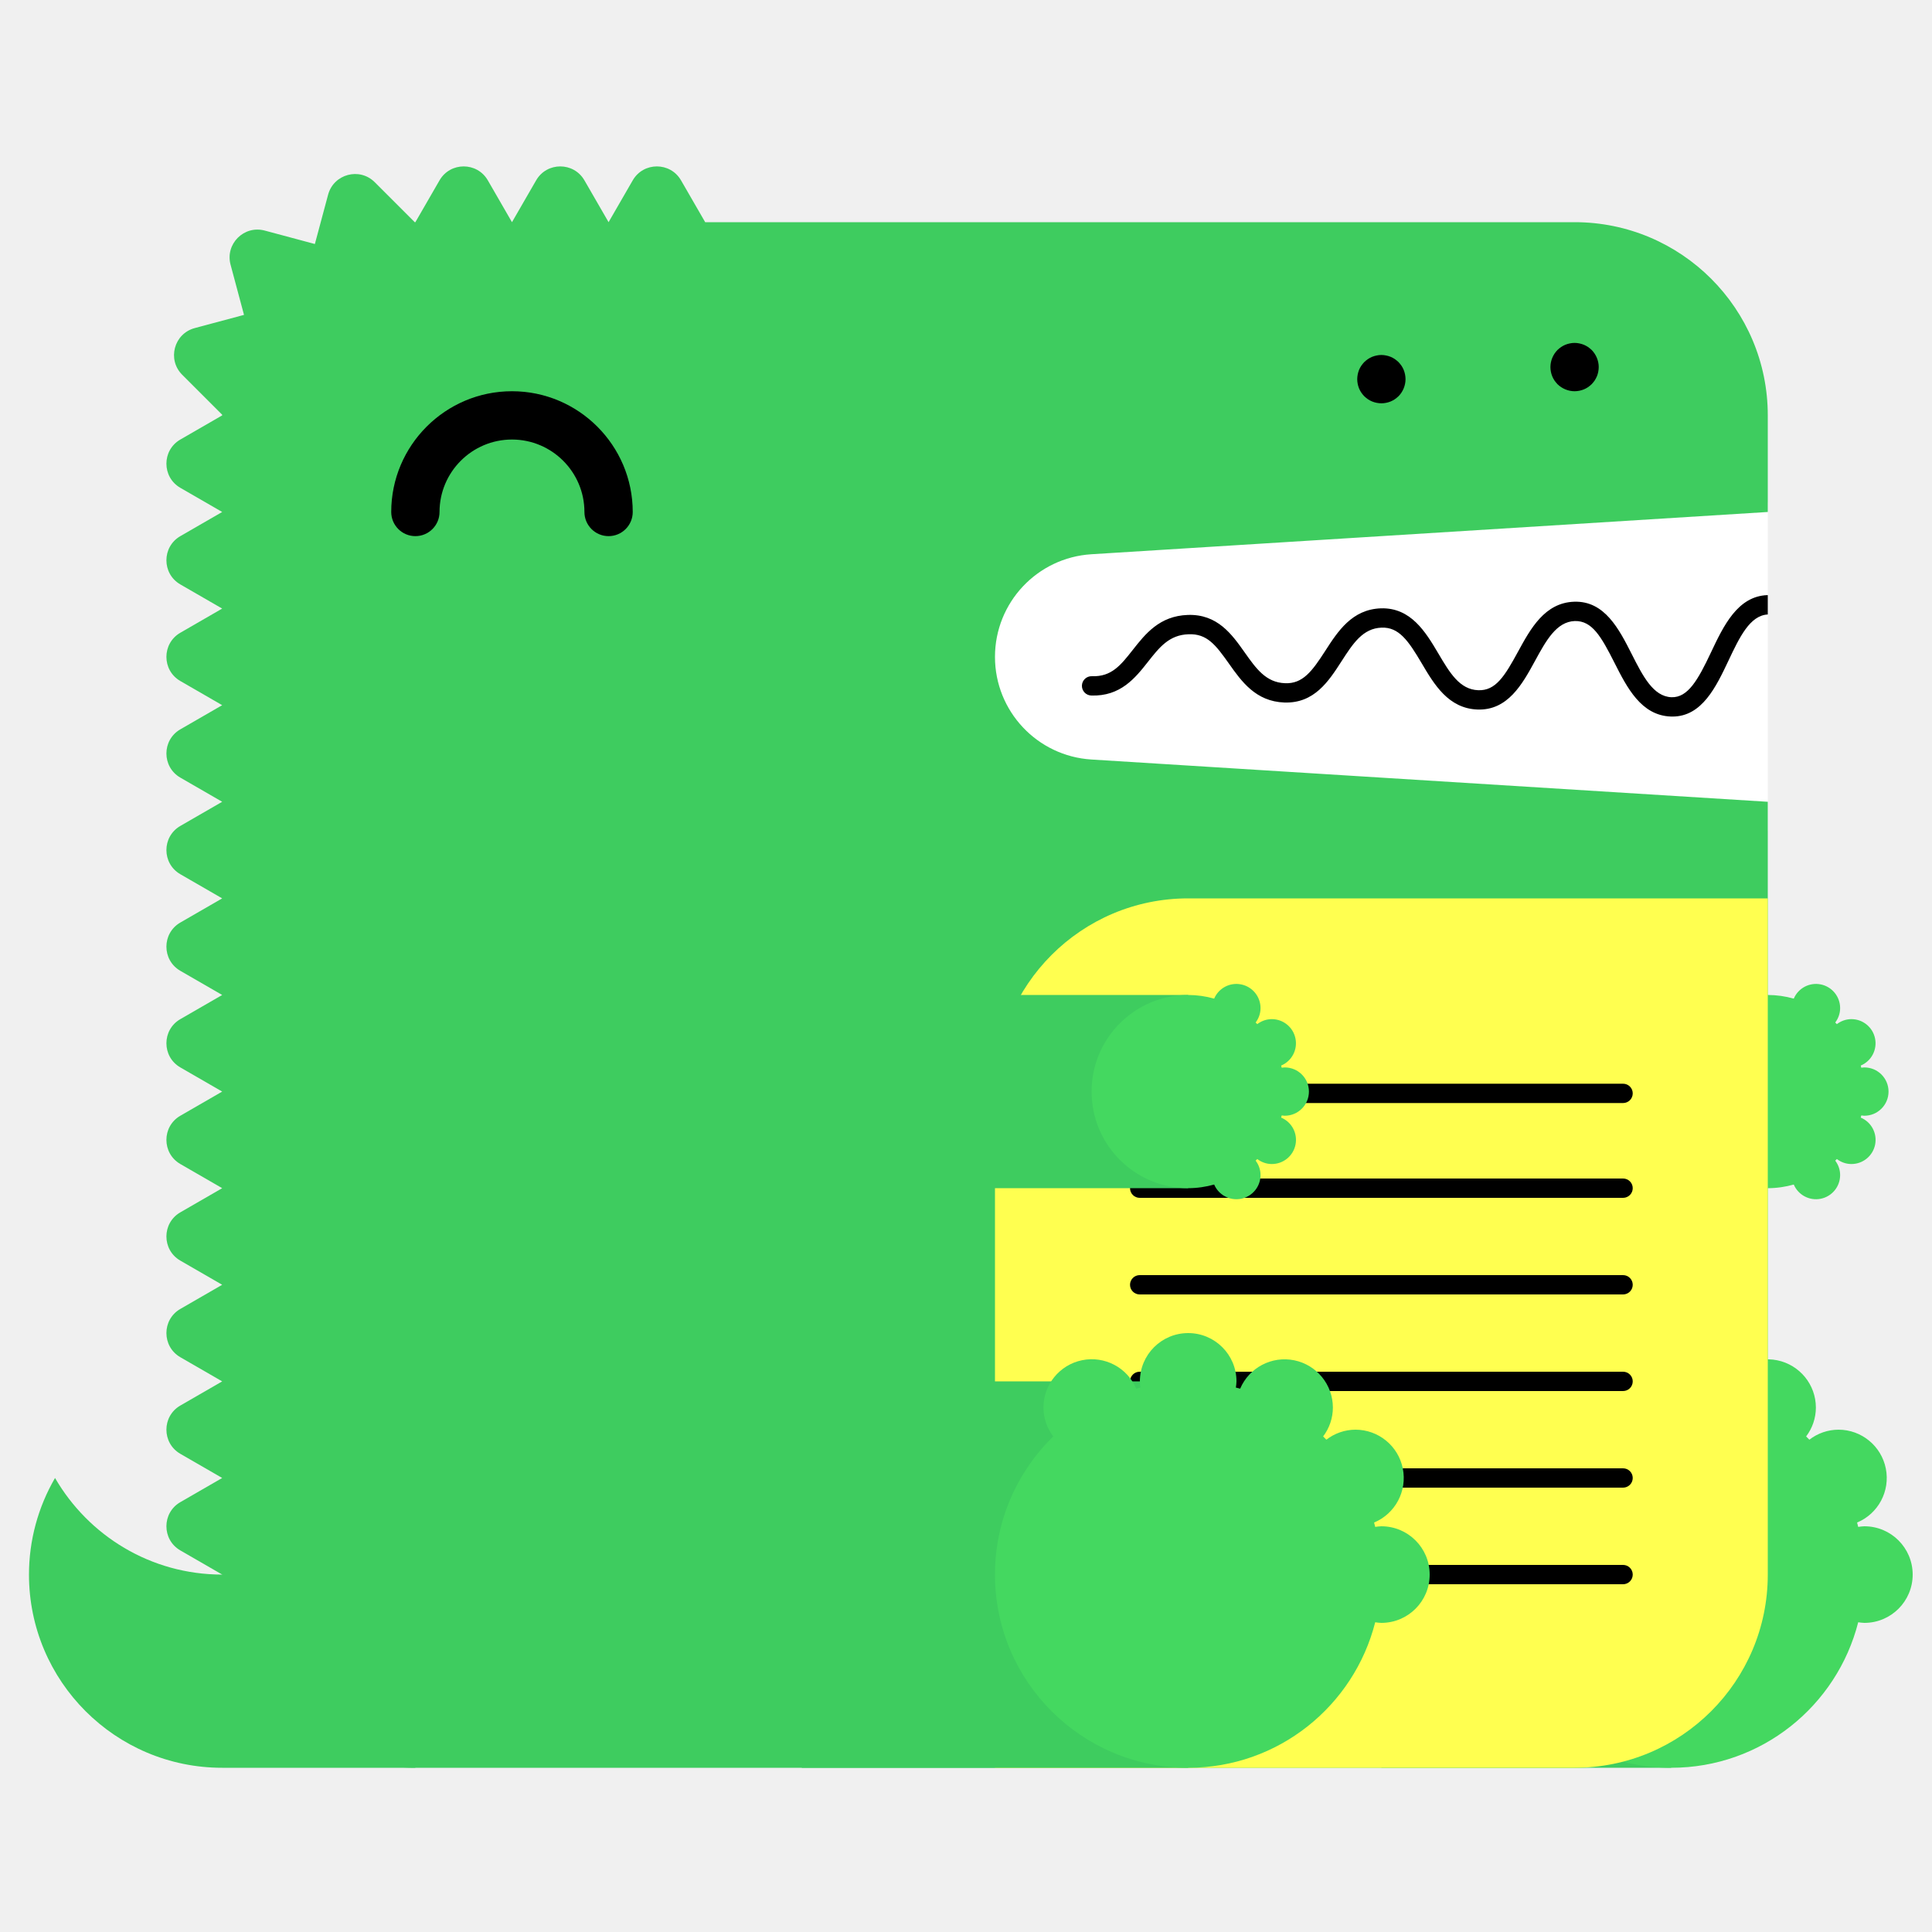
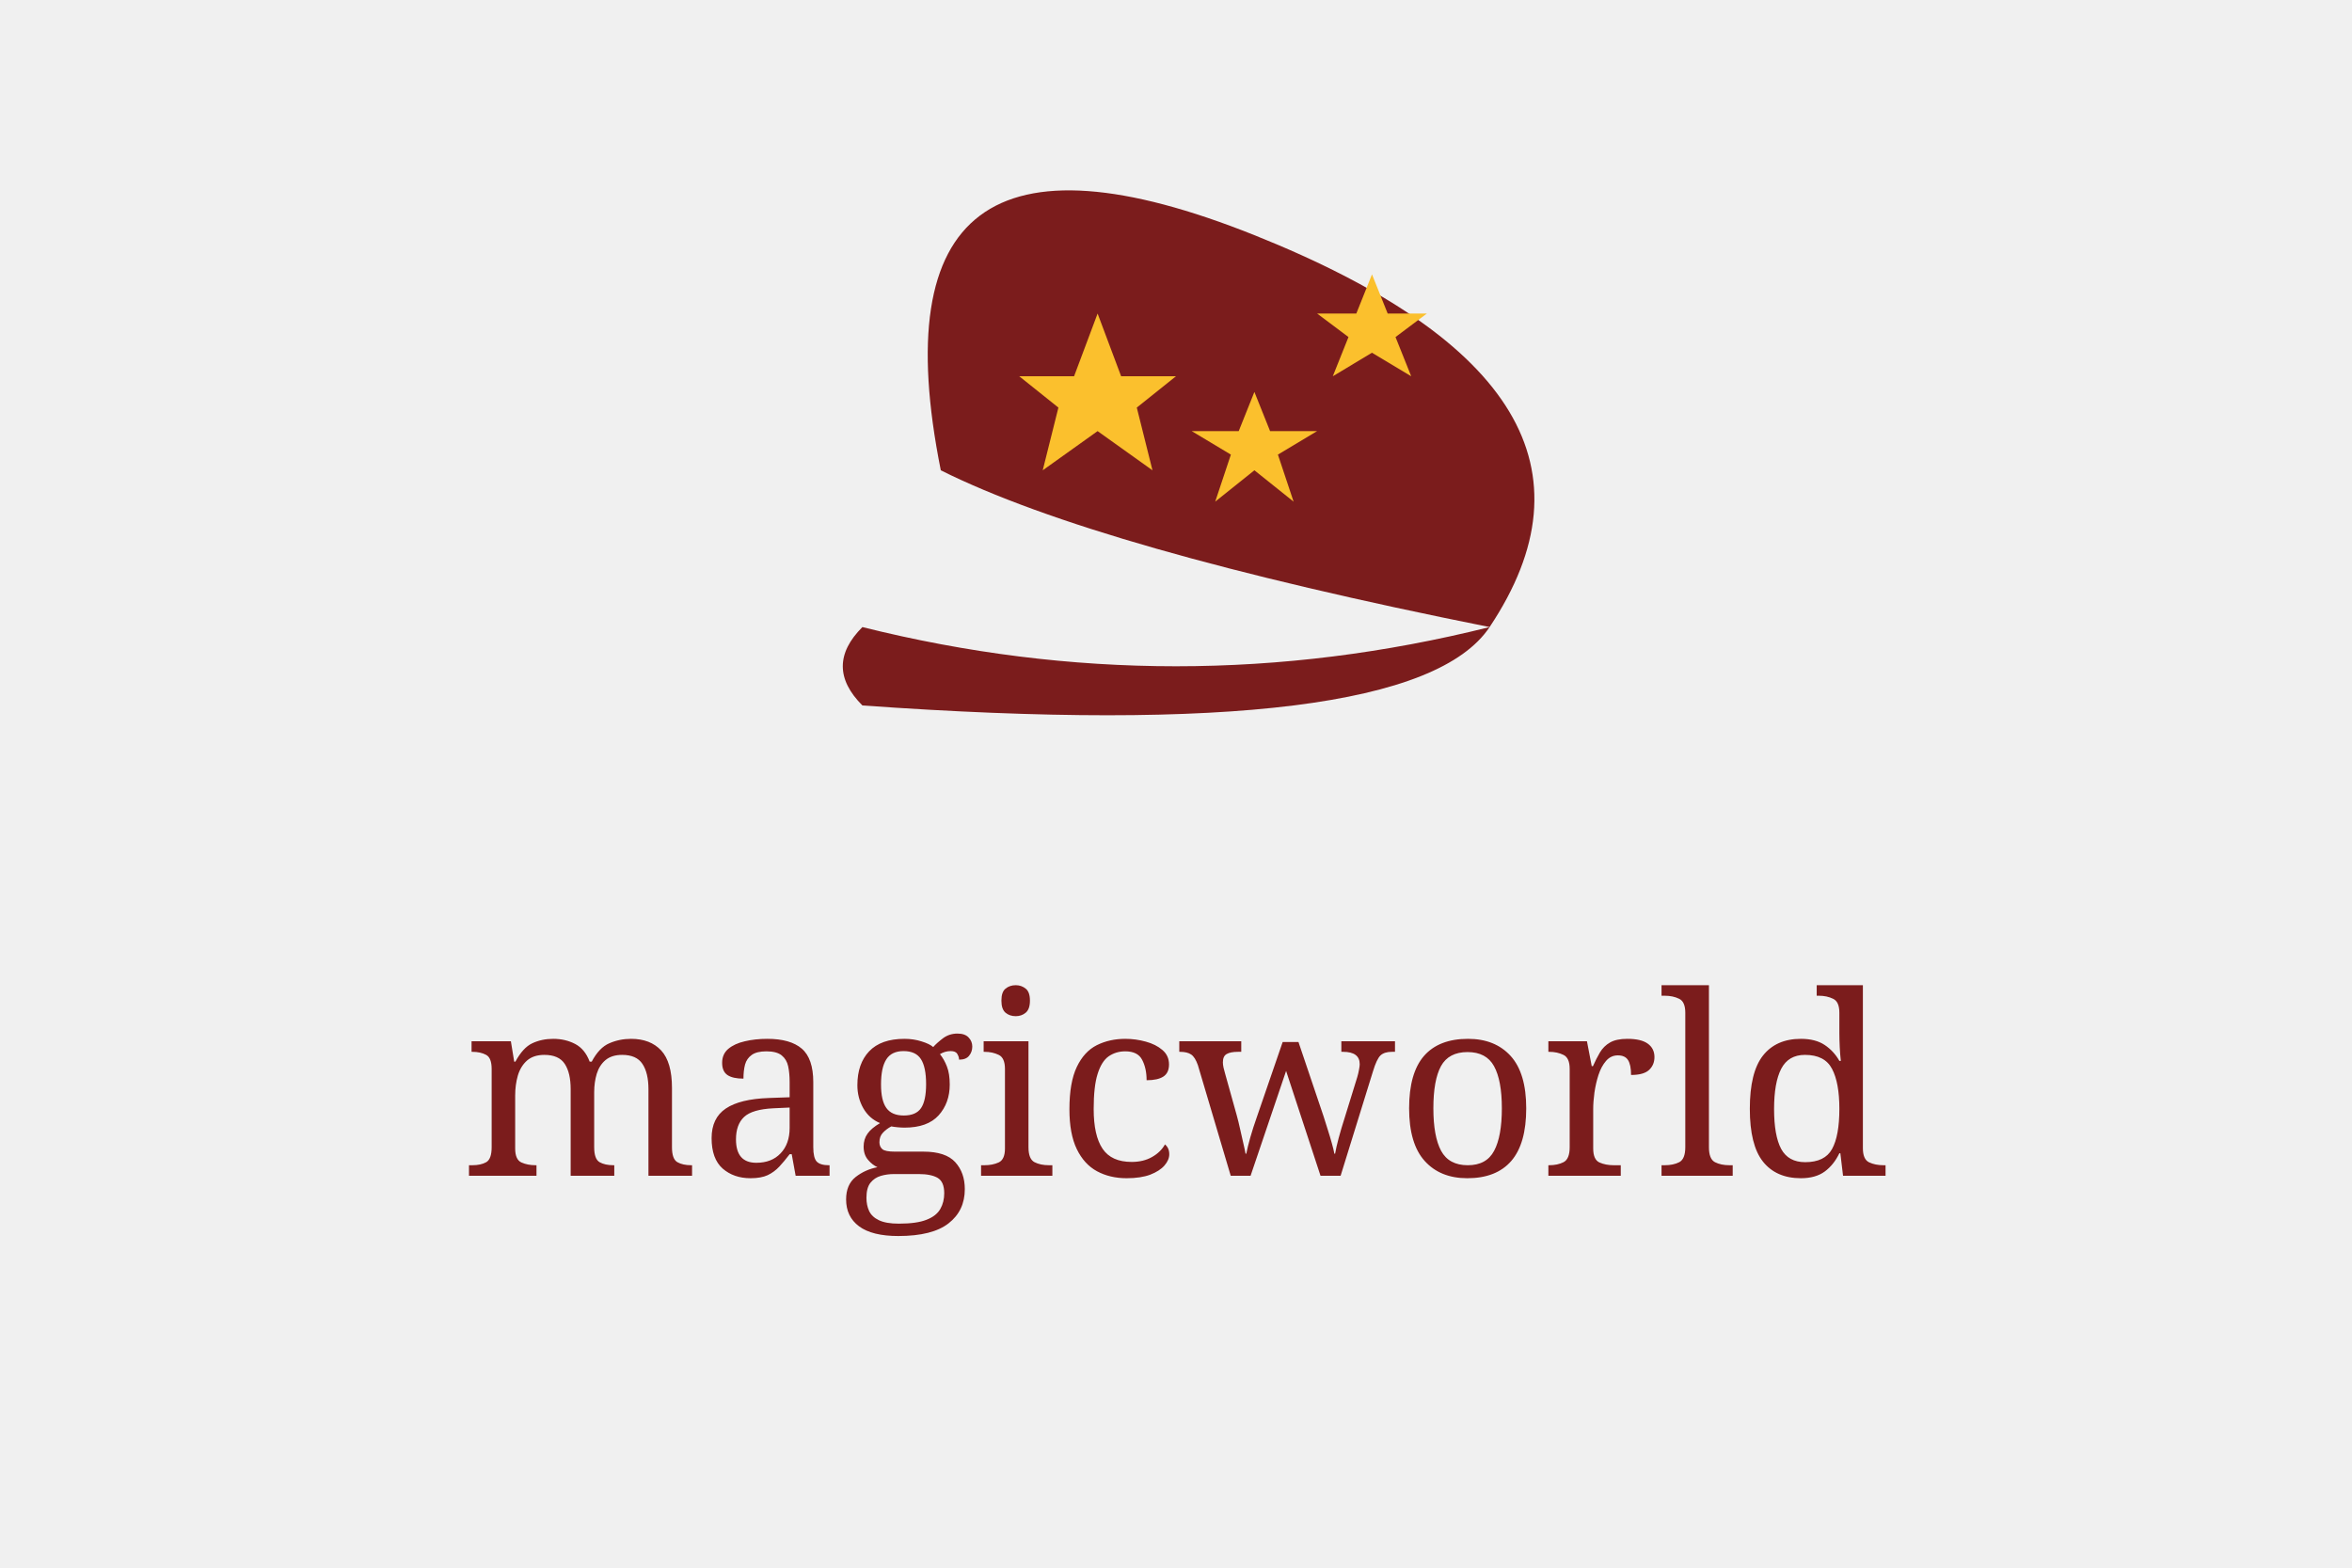
- <svg xmlns="http://www.w3.org/2000/svg" width="200" height="200" viewBox="0 0 200 200">
-   <g fill="none" fill-rule="evenodd">
-     <path fill="#FFF" d="M99 52h84v34H99z" />
-     <path d="M23 163c-7.398 0-13.843-4.027-17.303-10A19.886 19.886 0 0 0 3 163c0 11.046 8.954 20 20 20h20v-20H23z" fill="#3ECC5F" />
-     <path d="M112.98 57.376L183 53V43c0-11.046-8.954-20-20-20H73l-2.5-4.33c-1.112-1.925-3.889-1.925-5 0L63 23l-2.5-4.33c-1.111-1.925-3.889-1.925-5 0L53 23l-2.5-4.33c-1.111-1.925-3.889-1.925-5 0L43 23c-.022 0-.042.003-.065.003l-4.142-4.141c-1.57-1.571-4.252-.853-4.828 1.294l-1.369 5.104-5.192-1.392c-2.148-.575-4.111 1.389-3.535 3.536l1.39 5.193-5.102 1.367c-2.148.576-2.867 3.259-1.296 4.83l4.142 4.142c0 .021-.003.042-.003.064l-4.33 2.5c-1.925 1.111-1.925 3.889 0 5L23 53l-4.33 2.5c-1.925 1.111-1.925 3.889 0 5L23 63l-4.33 2.5c-1.925 1.111-1.925 3.889 0 5L23 73l-4.33 2.5c-1.925 1.111-1.925 3.889 0 5L23 83l-4.33 2.5c-1.925 1.111-1.925 3.889 0 5L23 93l-4.33 2.5c-1.925 1.111-1.925 3.889 0 5L23 103l-4.33 2.5c-1.925 1.111-1.925 3.889 0 5L23 113l-4.33 2.5c-1.925 1.111-1.925 3.889 0 5L23 123l-4.33 2.5c-1.925 1.111-1.925 3.889 0 5L23 133l-4.33 2.5c-1.925 1.111-1.925 3.889 0 5L23 143l-4.33 2.5c-1.925 1.111-1.925 3.889 0 5L23 153l-4.33 2.5c-1.925 1.111-1.925 3.889 0 5L23 163c0 11.046 8.954 20 20 20h120c11.046 0 20-8.954 20-20V83l-70.02-4.376A10.645 10.645 0 0 1 103 68c0-5.621 4.37-10.273 9.98-10.624" fill="#3ECC5F" />
-     <path fill="#3ECC5F" d="M143 183h30v-40h-30z" />
-     <path d="M193 158c-.219 0-.428.037-.639.064-.038-.15-.074-.301-.116-.451A5 5 0 0 0 190.32 148a4.96 4.96 0 0 0-3.016 1.036 26.531 26.531 0 0 0-.335-.336 4.955 4.955 0 0 0 1.011-2.987 5 5 0 0 0-9.599-1.959c-.148-.042-.297-.077-.445-.115.027-.211.064-.42.064-.639a5 5 0 0 0-5-5 5 5 0 0 0-5 5c0 .219.037.428.064.639-.148.038-.297.073-.445.115a4.998 4.998 0 0 0-9.599 1.959c0 1.125.384 2.151 1.011 2.987-3.717 3.632-6.031 8.693-6.031 14.3 0 11.046 8.954 20 20 20 9.339 0 17.16-6.41 19.361-15.064.211.027.42.064.639.064a5 5 0 0 0 5-5 5 5 0 0 0-5-5" fill="#44D860" />
-     <path fill="#3ECC5F" d="M153 123h30v-20h-30z" />
-     <path d="M193 115.5a2.5 2.5 0 1 0 0-5c-.109 0-.214.019-.319.032-.02-.075-.037-.15-.058-.225a2.501 2.501 0 0 0-.963-4.807c-.569 0-1.088.197-1.508.518a6.653 6.653 0 0 0-.168-.168c.314-.417.506-.931.506-1.494a2.5 2.5 0 0 0-4.8-.979A9.987 9.987 0 0 0 183 103c-5.522 0-10 4.478-10 10s4.478 10 10 10c.934 0 1.833-.138 2.69-.377a2.5 2.5 0 0 0 4.8-.979c0-.563-.192-1.077-.506-1.494.057-.055.113-.111.168-.168.42.321.939.518 1.508.518a2.5 2.5 0 0 0 .963-4.807c.021-.074.038-.15.058-.225.105.013.21.032.319.032" fill="#44D860" />
-     <path d="M63 55.5a2.5 2.5 0 0 1-2.5-2.5c0-4.136-3.364-7.5-7.5-7.5s-7.5 3.364-7.5 7.5a2.5 2.5 0 1 1-5 0c0-6.893 5.607-12.5 12.5-12.5S65.5 46.107 65.5 53a2.5 2.5 0 0 1-2.5 2.5" fill="#000" />
-     <path d="M103 183h60c11.046 0 20-8.954 20-20V93h-60c-11.046 0-20 8.954-20 20v70z" fill="#FFFF50" />
-     <path d="M168.02 124h-50.04a1 1 0 1 1 0-2h50.04a1 1 0 1 1 0 2m0 20h-50.04a1 1 0 1 1 0-2h50.04a1 1 0 1 1 0 2m0 20h-50.04a1 1 0 1 1 0-2h50.04a1 1 0 1 1 0 2m0-49.814h-50.04a1 1 0 1 1 0-2h50.04a1 1 0 1 1 0 2m0 19.814h-50.04a1 1 0 1 1 0-2h50.04a1 1 0 1 1 0 2m0 20h-50.04a1 1 0 1 1 0-2h50.04a1 1 0 1 1 0 2M183 61.611c-.012 0-.022-.006-.034-.005-3.09.105-4.552 3.196-5.842 5.923-1.346 2.85-2.387 4.703-4.093 4.647-1.889-.068-2.969-2.202-4.113-4.46-1.314-2.594-2.814-5.536-5.963-5.426-3.046.104-4.513 2.794-5.807 5.167-1.377 2.528-2.314 4.065-4.121 3.994-1.927-.07-2.951-1.805-4.136-3.813-1.321-2.236-2.848-4.75-5.936-4.664-2.994.103-4.465 2.385-5.763 4.4-1.373 2.13-2.335 3.428-4.165 3.351-1.973-.07-2.992-1.51-4.171-3.177-1.324-1.873-2.816-3.993-5.895-3.89-2.928.1-4.399 1.97-5.696 3.618-1.232 1.564-2.194 2.802-4.229 2.724a1 1 0 0 0-.072 2c3.017.101 4.545-1.8 5.872-3.487 1.177-1.496 2.193-2.787 4.193-2.855 1.926-.082 2.829 1.115 4.195 3.045 1.297 1.834 2.769 3.914 5.731 4.021 3.103.104 4.596-2.215 5.918-4.267 1.182-1.834 2.202-3.417 4.15-3.484 1.793-.067 2.769 1.35 4.145 3.681 1.297 2.197 2.766 4.686 5.787 4.796 3.125.108 4.634-2.62 5.949-5.035 1.139-2.088 2.214-4.06 4.119-4.126 1.793-.042 2.728 1.595 4.111 4.33 1.292 2.553 2.757 5.445 5.825 5.556l.169.003c3.064 0 4.518-3.075 5.805-5.794 1.139-2.41 2.217-4.68 4.067-4.773v-2z" fill="#000" />
-     <path fill="#3ECC5F" d="M83 183h40v-40H83z" />
-     <path d="M143 158c-.219 0-.428.037-.639.064-.038-.15-.074-.301-.116-.451A5 5 0 0 0 140.32 148a4.96 4.96 0 0 0-3.016 1.036 26.531 26.531 0 0 0-.335-.336 4.955 4.955 0 0 0 1.011-2.987 5 5 0 0 0-9.599-1.959c-.148-.042-.297-.077-.445-.115.027-.211.064-.42.064-.639a5 5 0 0 0-5-5 5 5 0 0 0-5 5c0 .219.037.428.064.639-.148.038-.297.073-.445.115a4.998 4.998 0 0 0-9.599 1.959c0 1.125.384 2.151 1.011 2.987-3.717 3.632-6.031 8.693-6.031 14.3 0 11.046 8.954 20 20 20 9.339 0 17.16-6.41 19.361-15.064.211.027.42.064.639.064a5 5 0 0 0 5-5 5 5 0 0 0-5-5" fill="#44D860" />
-     <path fill="#3ECC5F" d="M83 123h40v-20H83z" />
-     <path d="M133 115.5a2.5 2.5 0 1 0 0-5c-.109 0-.214.019-.319.032-.02-.075-.037-.15-.058-.225a2.501 2.501 0 0 0-.963-4.807c-.569 0-1.088.197-1.508.518a6.653 6.653 0 0 0-.168-.168c.314-.417.506-.931.506-1.494a2.5 2.5 0 0 0-4.8-.979A9.987 9.987 0 0 0 123 103c-5.522 0-10 4.478-10 10s4.478 10 10 10c.934 0 1.833-.138 2.69-.377a2.5 2.5 0 0 0 4.8-.979c0-.563-.192-1.077-.506-1.494.057-.055.113-.111.168-.168.42.321.939.518 1.508.518a2.5 2.5 0 0 0 .963-4.807c.021-.074.038-.15.058-.225.105.013.21.032.319.032" fill="#44D860" />
-     <path d="M143 41.75c-.16 0-.33-.02-.49-.05a2.52 2.52 0 0 1-.47-.14c-.15-.06-.29-.14-.431-.23-.13-.09-.259-.2-.38-.31-.109-.12-.219-.24-.309-.38s-.17-.28-.231-.43a2.619 2.619 0 0 1-.189-.96c0-.16.02-.33.05-.49.03-.16.08-.31.139-.47.061-.15.141-.29.231-.43.09-.13.2-.26.309-.38.121-.11.25-.22.38-.31.141-.09.281-.17.431-.23.149-.06.31-.11.47-.14.32-.07.65-.07.98 0 .159.03.32.08.47.14.149.06.29.14.43.23.13.09.259.2.38.31.11.12.22.25.31.38.09.14.17.28.23.43.06.16.11.31.14.47.029.16.05.33.05.49 0 .66-.271 1.31-.73 1.77-.121.11-.25.22-.38.31-.14.09-.281.17-.43.23a2.565 2.565 0 0 1-.96.19m20-1.25c-.66 0-1.3-.27-1.771-.73a3.802 3.802 0 0 1-.309-.38c-.09-.14-.17-.28-.231-.43a2.619 2.619 0 0 1-.189-.96c0-.66.27-1.3.729-1.77.121-.11.25-.22.38-.31.141-.09.281-.17.431-.23.149-.06.31-.11.47-.14.32-.07.66-.07.98 0 .159.03.32.08.47.14.149.06.29.14.43.23.13.09.259.2.38.31.459.47.73 1.11.73 1.77 0 .16-.021.33-.05.49-.03.16-.08.32-.14.47-.07.15-.14.29-.23.43-.09.13-.2.26-.31.38-.121.11-.25.22-.38.31-.14.09-.281.17-.43.23a2.565 2.565 0 0 1-.96.19" fill="#000" />
-   </g>
+ <svg xmlns="http://www.w3.org/2000/svg" width="600" height="400" viewBox="0 0 300 200">
+   <style>
+         .text {
+         font-family: 'Georgia', serif;
+         font-size: 32px;
+         fill: #7b1c1c;
+         }
+         .hat {
+         fill: #7b1c1c;
+         }
+         .stars {
+         fill: #fbc02d;
+         }
+     </style>
+   <path class="hat" d="M120 60 Q110 10 160 30 Q210 50 190 80 Q140 70 120 60 Z" />
+   <path class="hat" d="M110 80 Q150 90 190 80 Q180 95 110 90 Q105 85 110 80 Z" />
+   <polygon class="stars" points="140,40 143,48 150,48 145,52 147,60 140,55 133,60 135,52 130,48 137,48" />
+   <polygon class="stars" points="160,50 162,55 168,55 163,58 165,64 160,60 155,64 157,58 152,55 158,55" />
+   <polygon class="stars" points="175,35 177,40 182,40 178,43 180,48 175,45 170,48 172,43 168,40 173,40" />
+   <text x="50%" y="150" text-anchor="middle" class="text">magicworld</text>
</svg>
